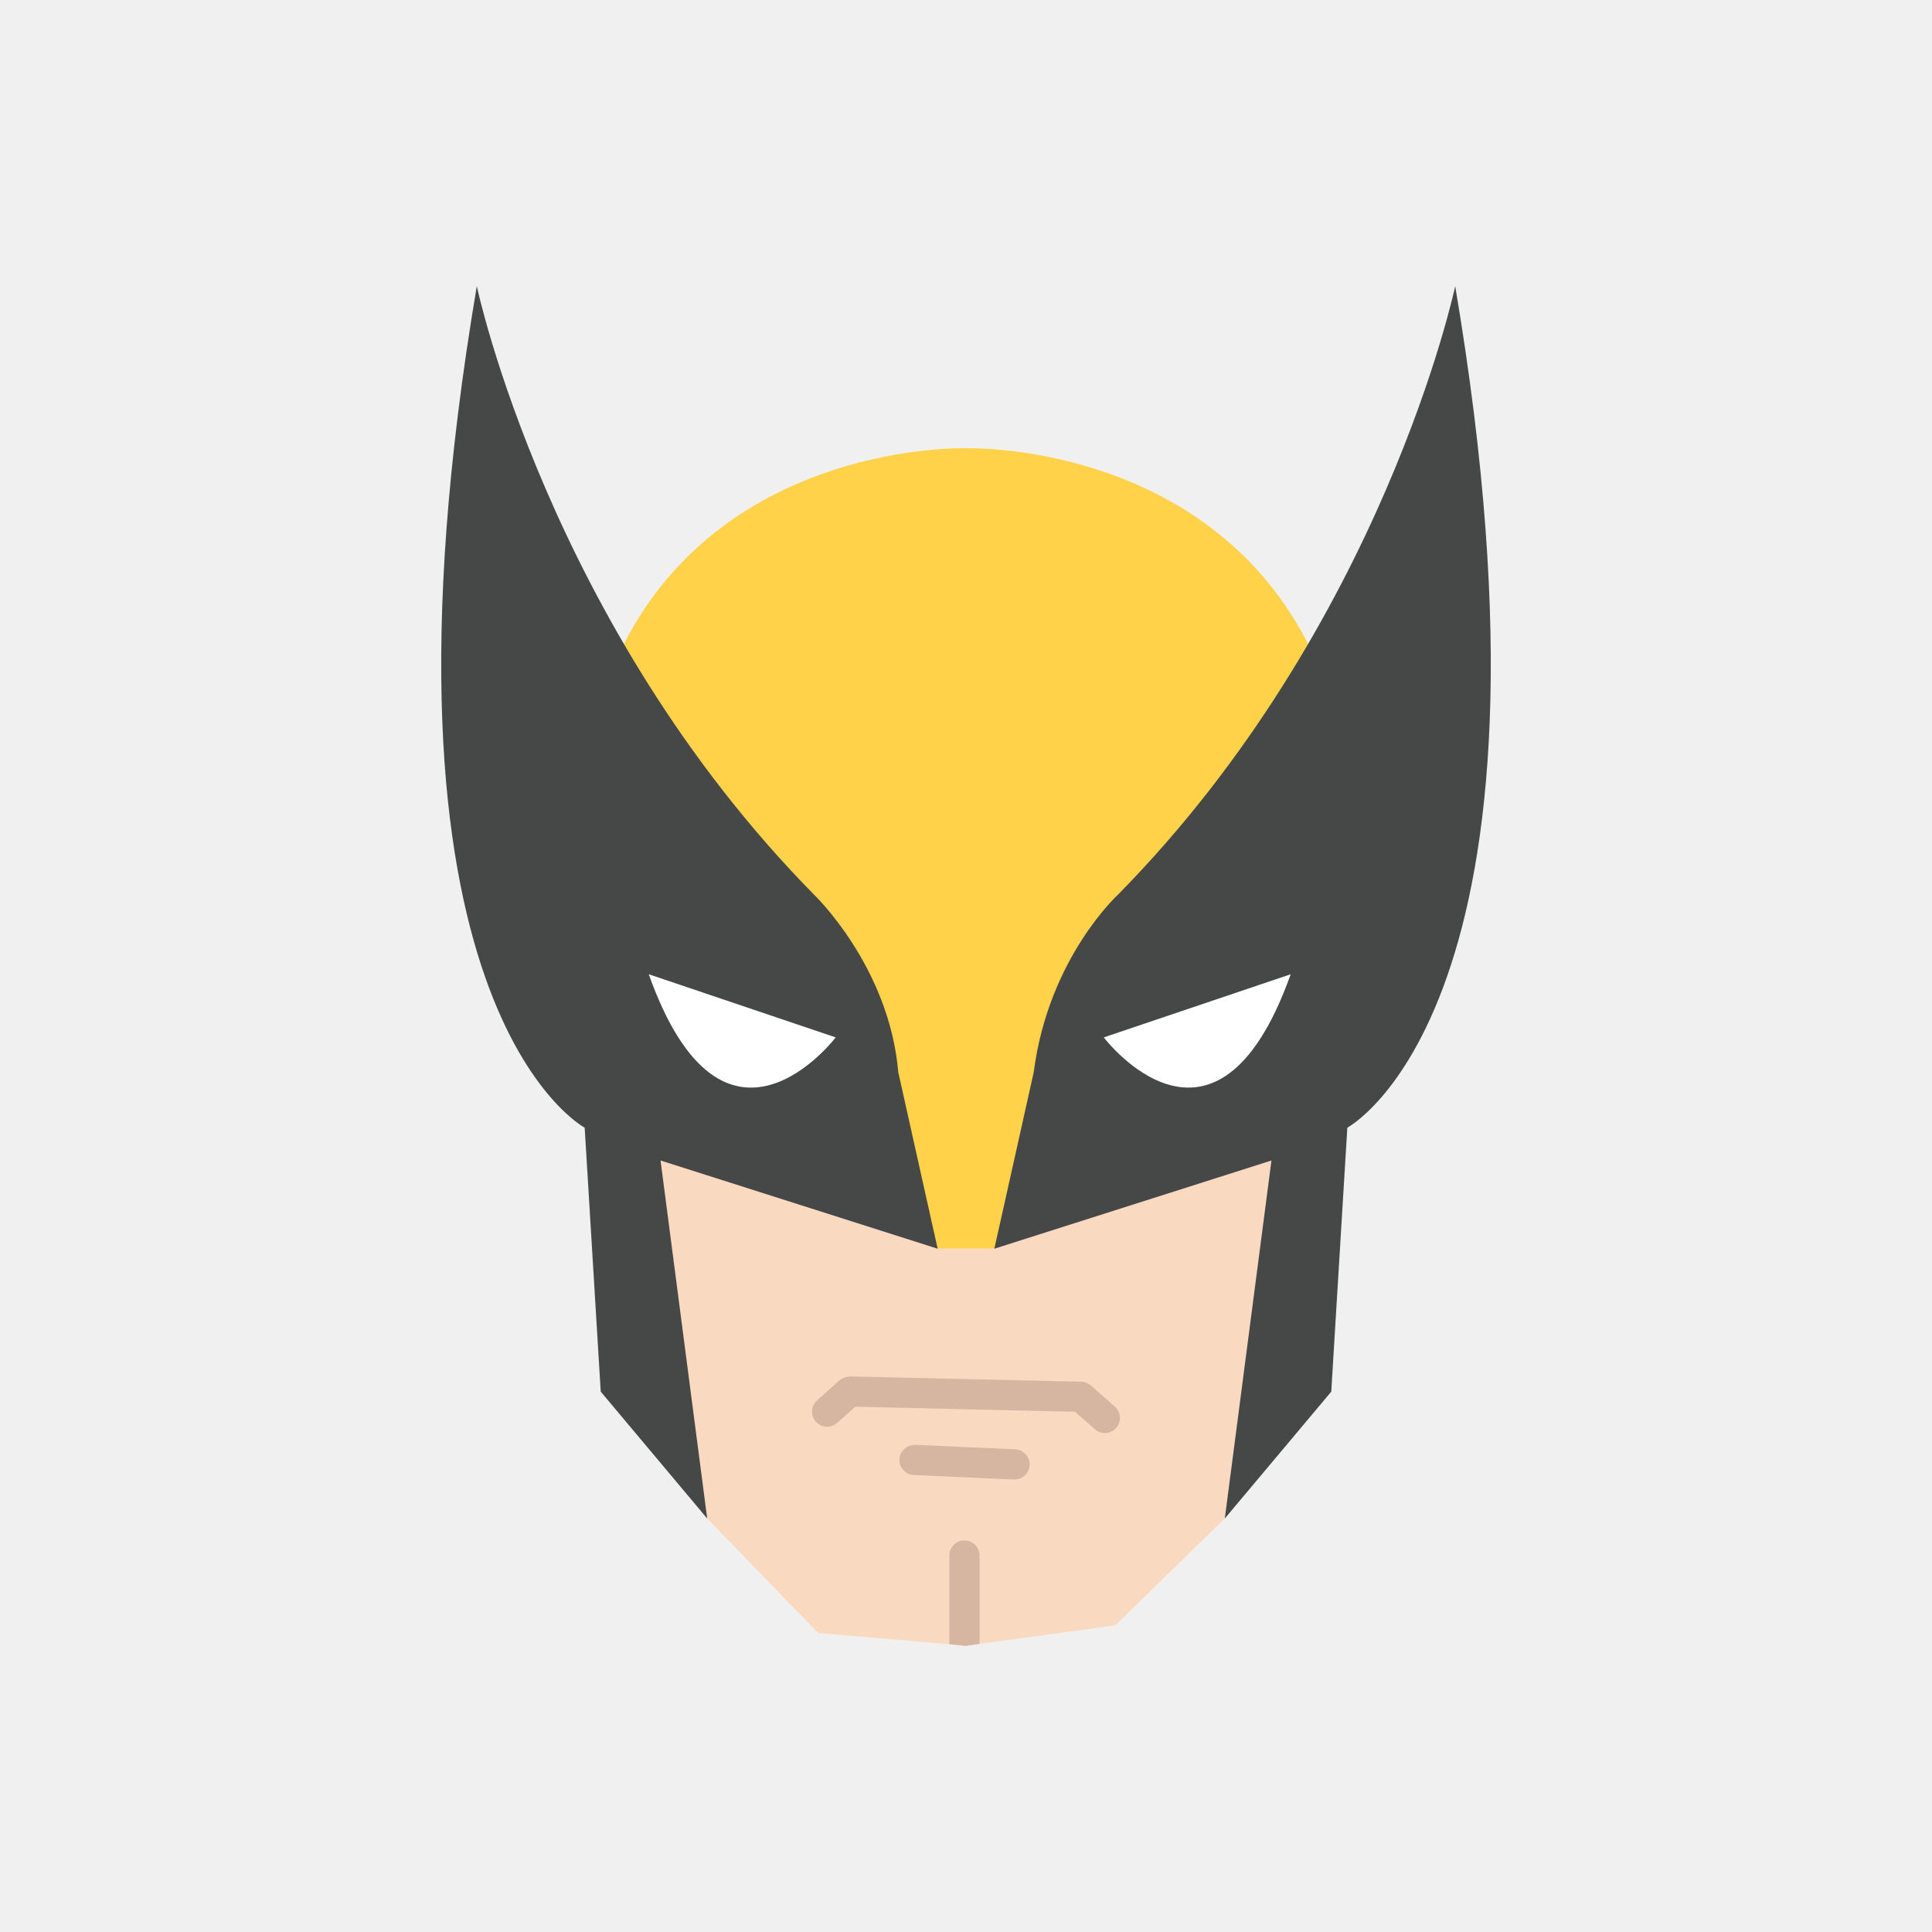
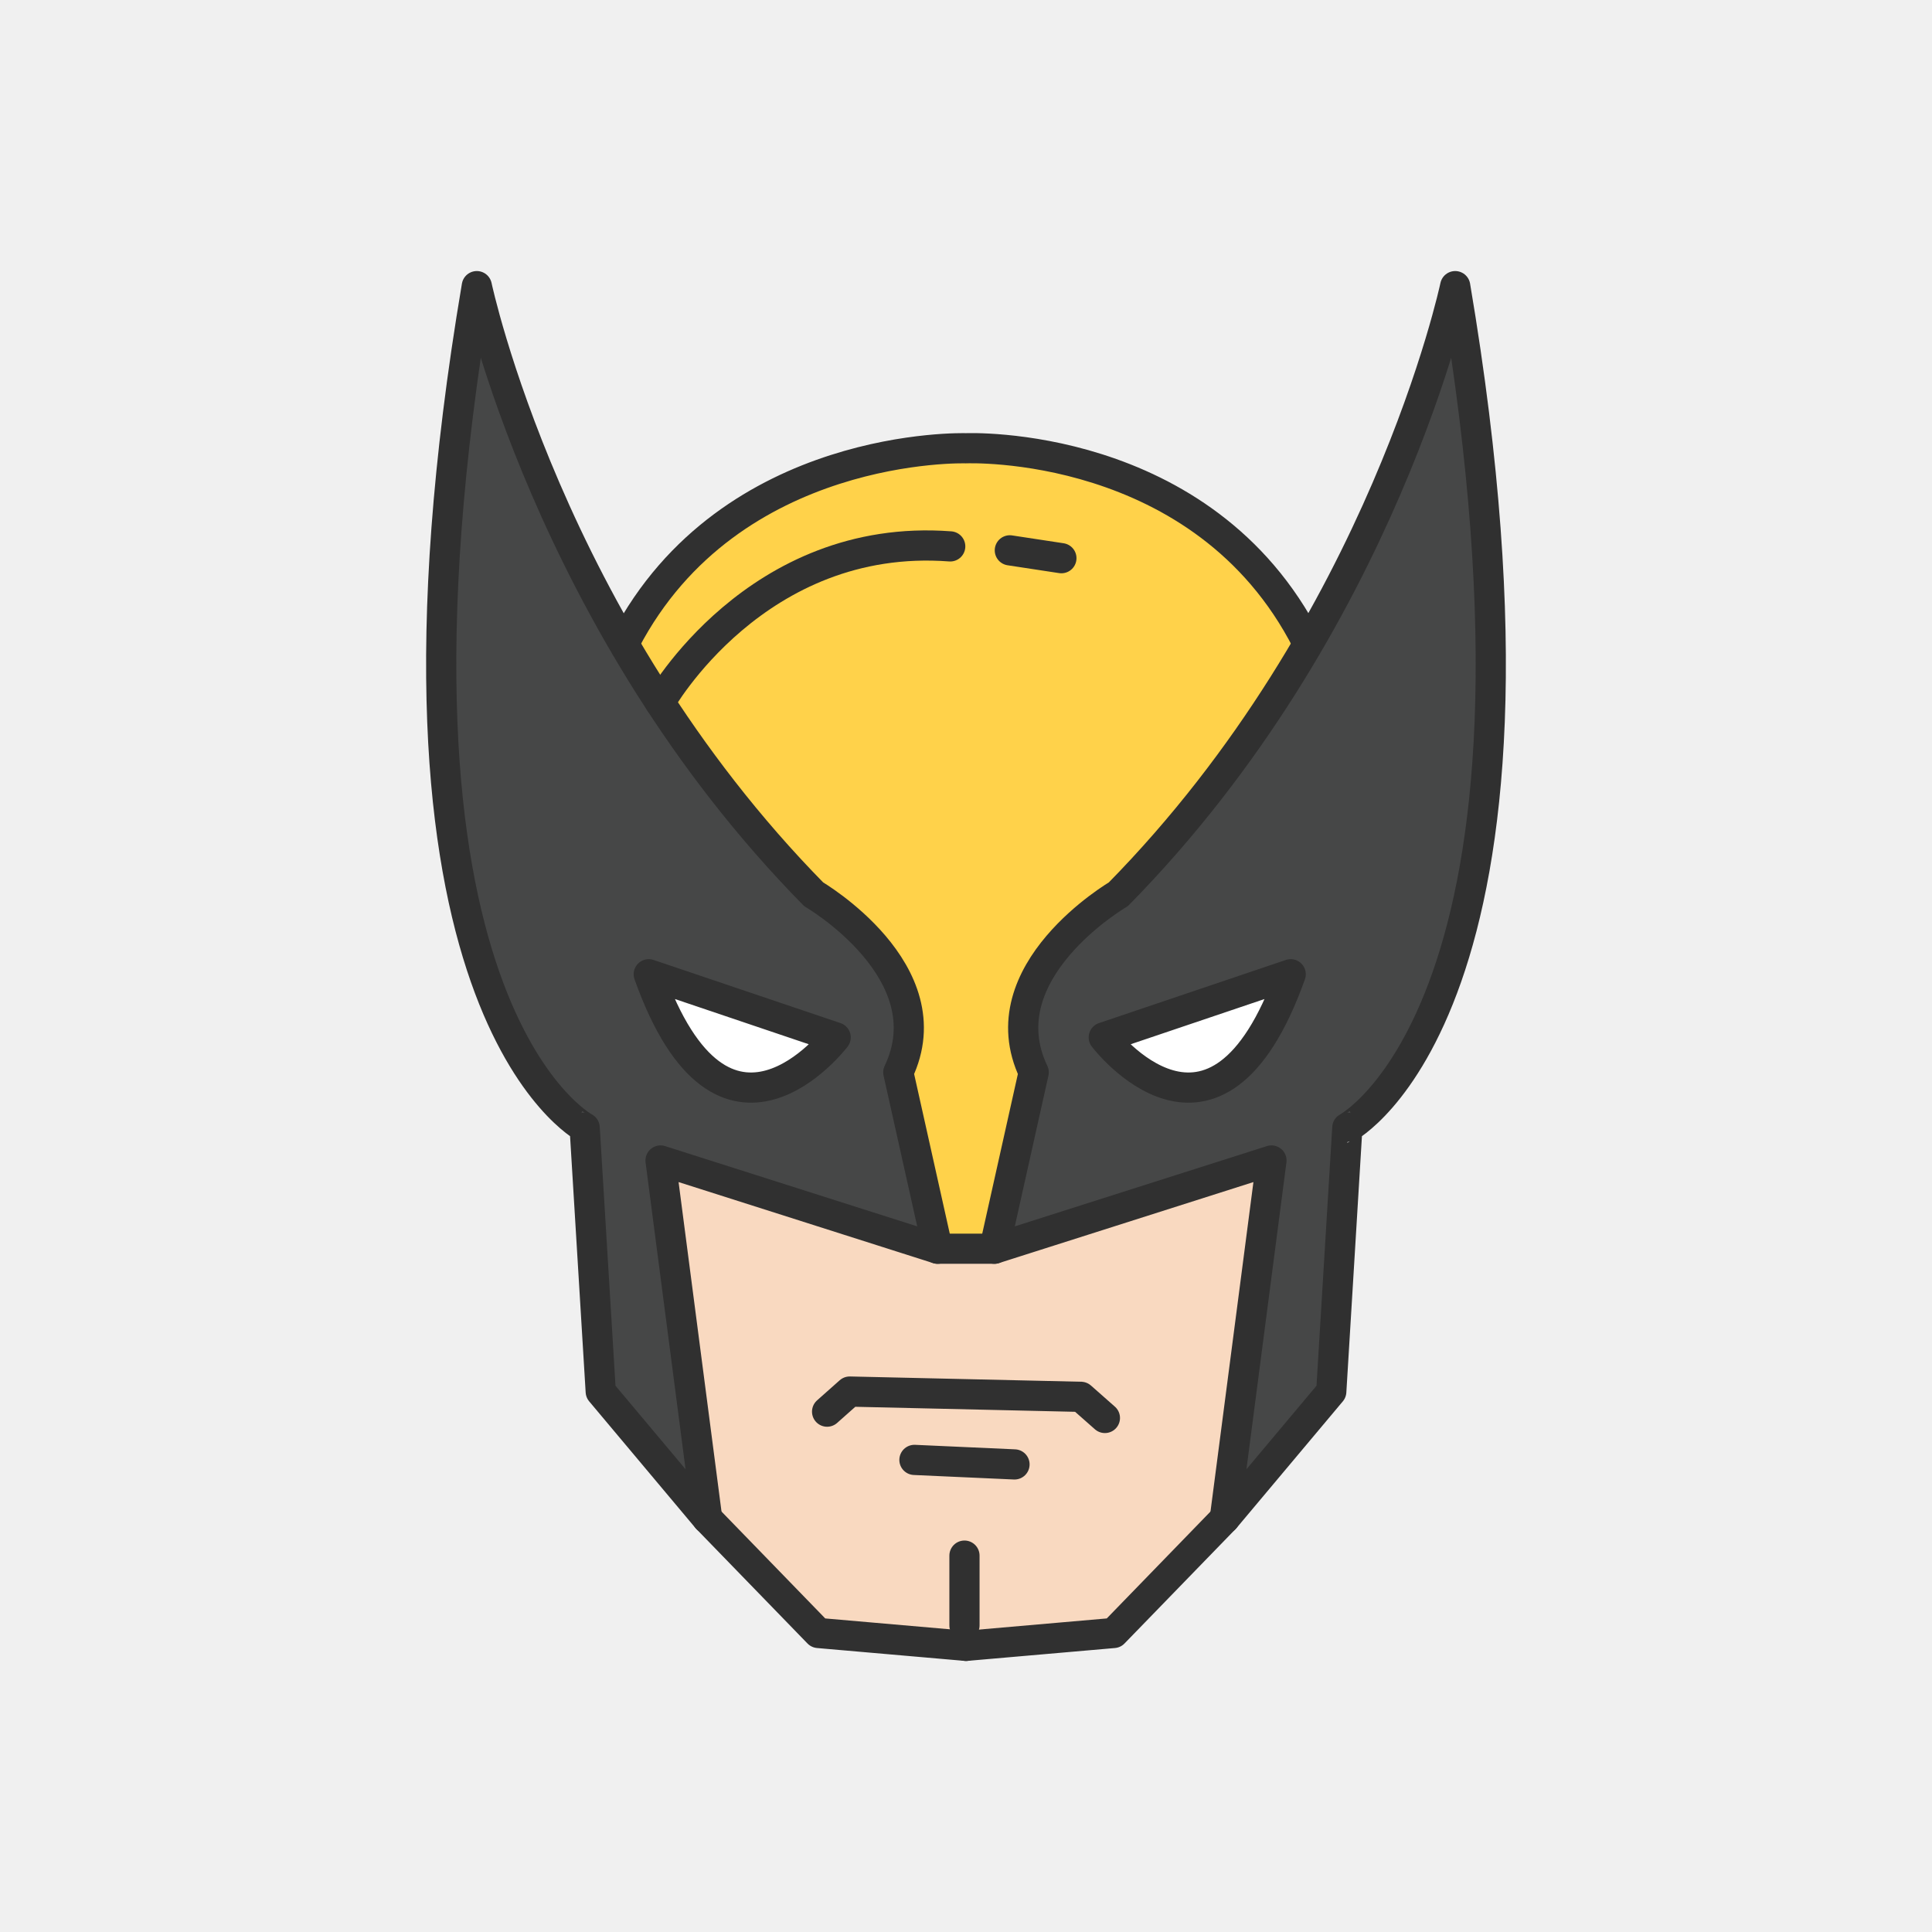
<svg xmlns="http://www.w3.org/2000/svg" style="enable-background:new 0 0 48 48;" version="1.1" viewBox="0 0 48 48" xml:space="preserve">
  <g id="Icons">
    <g>
-       <path d="M32.508,16.014c-2.582-5.068-8.508-4.877-8.508-4.877s-5.926-0.191-8.508,4.877    v8.692h5.639l1.776,6.318h1.797l2.592-6.318h4.893L32.508,16.014z" style="fill:#FFD24A;" />
-       <polygon points="32.372,28.061 30.427,37.731 27.707,40.381 24.337,40.841     23.997,40.891 23.587,40.851 20.327,40.571 17.571,37.727 15.963,28.061 23.297,31.021     24.707,31.021   " style="fill:#F9D9C0;" />
-       <path d="M11.846,7.109c0,0,1.776,8.406,8.37,15.11c0,0,1.875,1.782,2.102,4.423    l0.978,4.382l-6.885-2.192l1.159,8.895l-2.645-3.152l-0.399-6.558C14.527,28.017,8.821,24.997,11.846,7.109    z" style="fill:#464747;" />
-       <path d="M36.154,7.109c0,0-1.776,8.406-8.37,15.11c0,0-1.737,1.578-2.102,4.423    l-0.978,4.382l6.885-2.192l-1.159,8.895l2.645-3.152l0.399-6.558C33.473,28.017,39.179,24.997,36.154,7.109    z" style="fill:#464747;" />
+       <path d="M32.508,16.014c-2.582-5.068-8.508-4.877-8.508-4.877    s-5.926-0.191-8.507,4.877v8.692h5.639l1.776,6.318h1.797l2.592-6.318h4.893L32.508,16.014z" style="fill:#FFD24A;" />
+       <polygon points="17.548,37.54 16.398,29.08 23.296,31.024 24.704,31.024     31.589,28.832 30.429,37.727 27.705,40.384 24,40.891 20.331,40.571   " style="fill:#F9D9C0;" />
+       <path d="M11.846,7.109c0,0,1.776,8.406,8.37,15.11c0,0,3.297,1.924,2.102,4.423    l0.978,4.382l-6.885-2.192l1.159,8.895l-2.645-3.152l-0.399-6.558    C14.527,28.017,8.821,24.997,11.846,7.109z" style="fill:#464747;" />
+       <path d="M36.154,7.109c0,0-1.775,8.406-8.37,15.11c0,0-3.297,1.924-2.102,4.423    l-0.978,4.382l6.885-2.192l-1.159,8.895l2.645-3.152l0.399-6.558    C33.473,28.017,39.179,24.997,36.154,7.109z" style="fill:#464747;" />
      <g>
        <path d="M16.118,24.205l4.644,1.569C20.762,25.774,17.983,29.438,16.118,24.205z" style="fill:#FFFFFF;" />
      </g>
      <g>
        <path d="M32.067,24.205l-4.644,1.569C27.423,25.774,30.201,29.438,32.067,24.205z" style="fill:#FFFFFF;" />
      </g>
      <g>
+         <path d="     M16.118,24.205l4.644,1.569C20.762,25.774,17.983,29.438,16.118,24.205z" style="fill:none;stroke:#303030;stroke-width:0.75;stroke-linecap:round;stroke-linejoin:round;stroke-miterlimit:10;" />
+       </g>
+       <g>
+         <path d="     M32.067,24.205l-4.644,1.569C27.423,25.774,30.201,29.438,32.067,24.205z" style="fill:none;stroke:#303030;stroke-width:0.75;stroke-linecap:round;stroke-linejoin:round;stroke-miterlimit:10;" />
+       </g>
+       <g>
        <g>
-           <g>
-             <path d="M27.451,35.604c-0.088,0-0.177-0.031-0.248-0.094l-0.493-0.435l-5.461-0.125       l-0.451,0.401c-0.153,0.138-0.392,0.123-0.529-0.031c-0.138-0.154-0.123-0.392,0.031-0.529l0.561-0.499       c0.071-0.064,0.181-0.088,0.257-0.095l5.745,0.131c0.089,0.002,0.173,0.035,0.24,0.094l0.595,0.525       c0.155,0.137,0.17,0.374,0.033,0.529C27.658,35.561,27.555,35.604,27.451,35.604z" style="fill:#D6B6A1;" />
-           </g>
-           <g>
-             <path d="M25.206,36.758c-0.006,0-0.012,0-0.018,0l-2.486-0.112       c-0.206-0.01-0.367-0.185-0.357-0.392s0.182-0.352,0.392-0.358l2.486,0.112       c0.206,0.01,0.367,0.185,0.357,0.392C25.571,36.601,25.405,36.758,25.206,36.758z" style="fill:#D6B6A1;" />
-           </g>
+           <polyline points="      20.549,35.072 21.111,34.573 26.856,34.704 27.451,35.229     " style="fill:none;stroke:#303030;stroke-width:0.75;stroke-linecap:round;stroke-linejoin:round;stroke-miterlimit:10;" />
+           <line style="fill:none;stroke:#303030;stroke-width:0.75;stroke-linecap:round;stroke-linejoin:round;stroke-miterlimit:10;" x1="22.719" x2="25.205" y1="36.271" y2="36.383" />
        </g>
-         <g>
-           <path d="M24.337,38.651v2.19l-0.34,0.05l-0.41-0.04v-2.2c0-0.21,0.17-0.38,0.37-0.38      C24.167,38.271,24.337,38.441,24.337,38.651z" style="fill:#D6B6A1;" />
-         </g>
+         <line style="fill:none;stroke:#303030;stroke-width:0.75;stroke-linecap:round;stroke-linejoin:round;stroke-miterlimit:10;" x1="23.962" x2="23.962" y1="40.384" y2="38.649" />
      </g>
+       <path d="    M11.846,7.109c0,0,1.776,8.406,8.37,15.11c0,0,3.297,1.924,2.102,4.423l0.978,4.382l-6.885-2.192    l1.159,8.895l-2.645-3.152l-0.399-6.558C14.527,28.017,8.821,24.997,11.846,7.109z" style="fill:none;stroke:#303030;stroke-width:0.75;stroke-linecap:round;stroke-linejoin:round;stroke-miterlimit:10;" />
+       <polyline points="    17.571,37.727 20.331,40.571 24,40.891   " style="fill:none;stroke:#303030;stroke-width:0.75;stroke-linecap:round;stroke-linejoin:round;stroke-miterlimit:10;" />
+       <path d="    M32.475,15.951c-2.582-5.068-8.475-4.814-8.475-4.814s-5.858-0.189-8.463,4.79" style="fill:none;stroke:#303030;stroke-width:0.75;stroke-linecap:round;stroke-linejoin:round;stroke-miterlimit:10;" />
+       <path d="    M36.154,7.109c0,0-1.775,8.406-8.37,15.11c0,0-3.297,1.924-2.102,4.423l-0.978,4.382l6.885-2.192    l-1.159,8.895l2.645-3.152l0.399-6.558C33.473,28.017,39.179,24.997,36.154,7.109z" style="fill:none;stroke:#303030;stroke-width:0.75;stroke-linecap:round;stroke-linejoin:round;stroke-miterlimit:10;" />
+       <polyline points="    30.429,37.727 27.669,40.571 24,40.891   " style="fill:none;stroke:#303030;stroke-width:0.75;stroke-linecap:round;stroke-linejoin:round;stroke-miterlimit:10;" />
+       <line style="fill:none;stroke:#303030;stroke-width:0.75;stroke-linecap:round;stroke-linejoin:round;stroke-miterlimit:10;" x1="23.296" x2="24.704" y1="31.024" y2="31.024" />
+       <path d="    M16.398,17.453c0,0,2.384-4.245,7.21-3.878" style="fill:none;stroke:#303030;stroke-width:0.75;stroke-linecap:round;stroke-linejoin:round;stroke-miterlimit:10;" />
+       <line style="fill:none;stroke:#303030;stroke-width:0.75;stroke-linecap:round;stroke-linejoin:round;stroke-miterlimit:10;" x1="25.089" x2="26.37" y1="13.673" y2="13.868" />
    </g>
  </g>
</svg>
